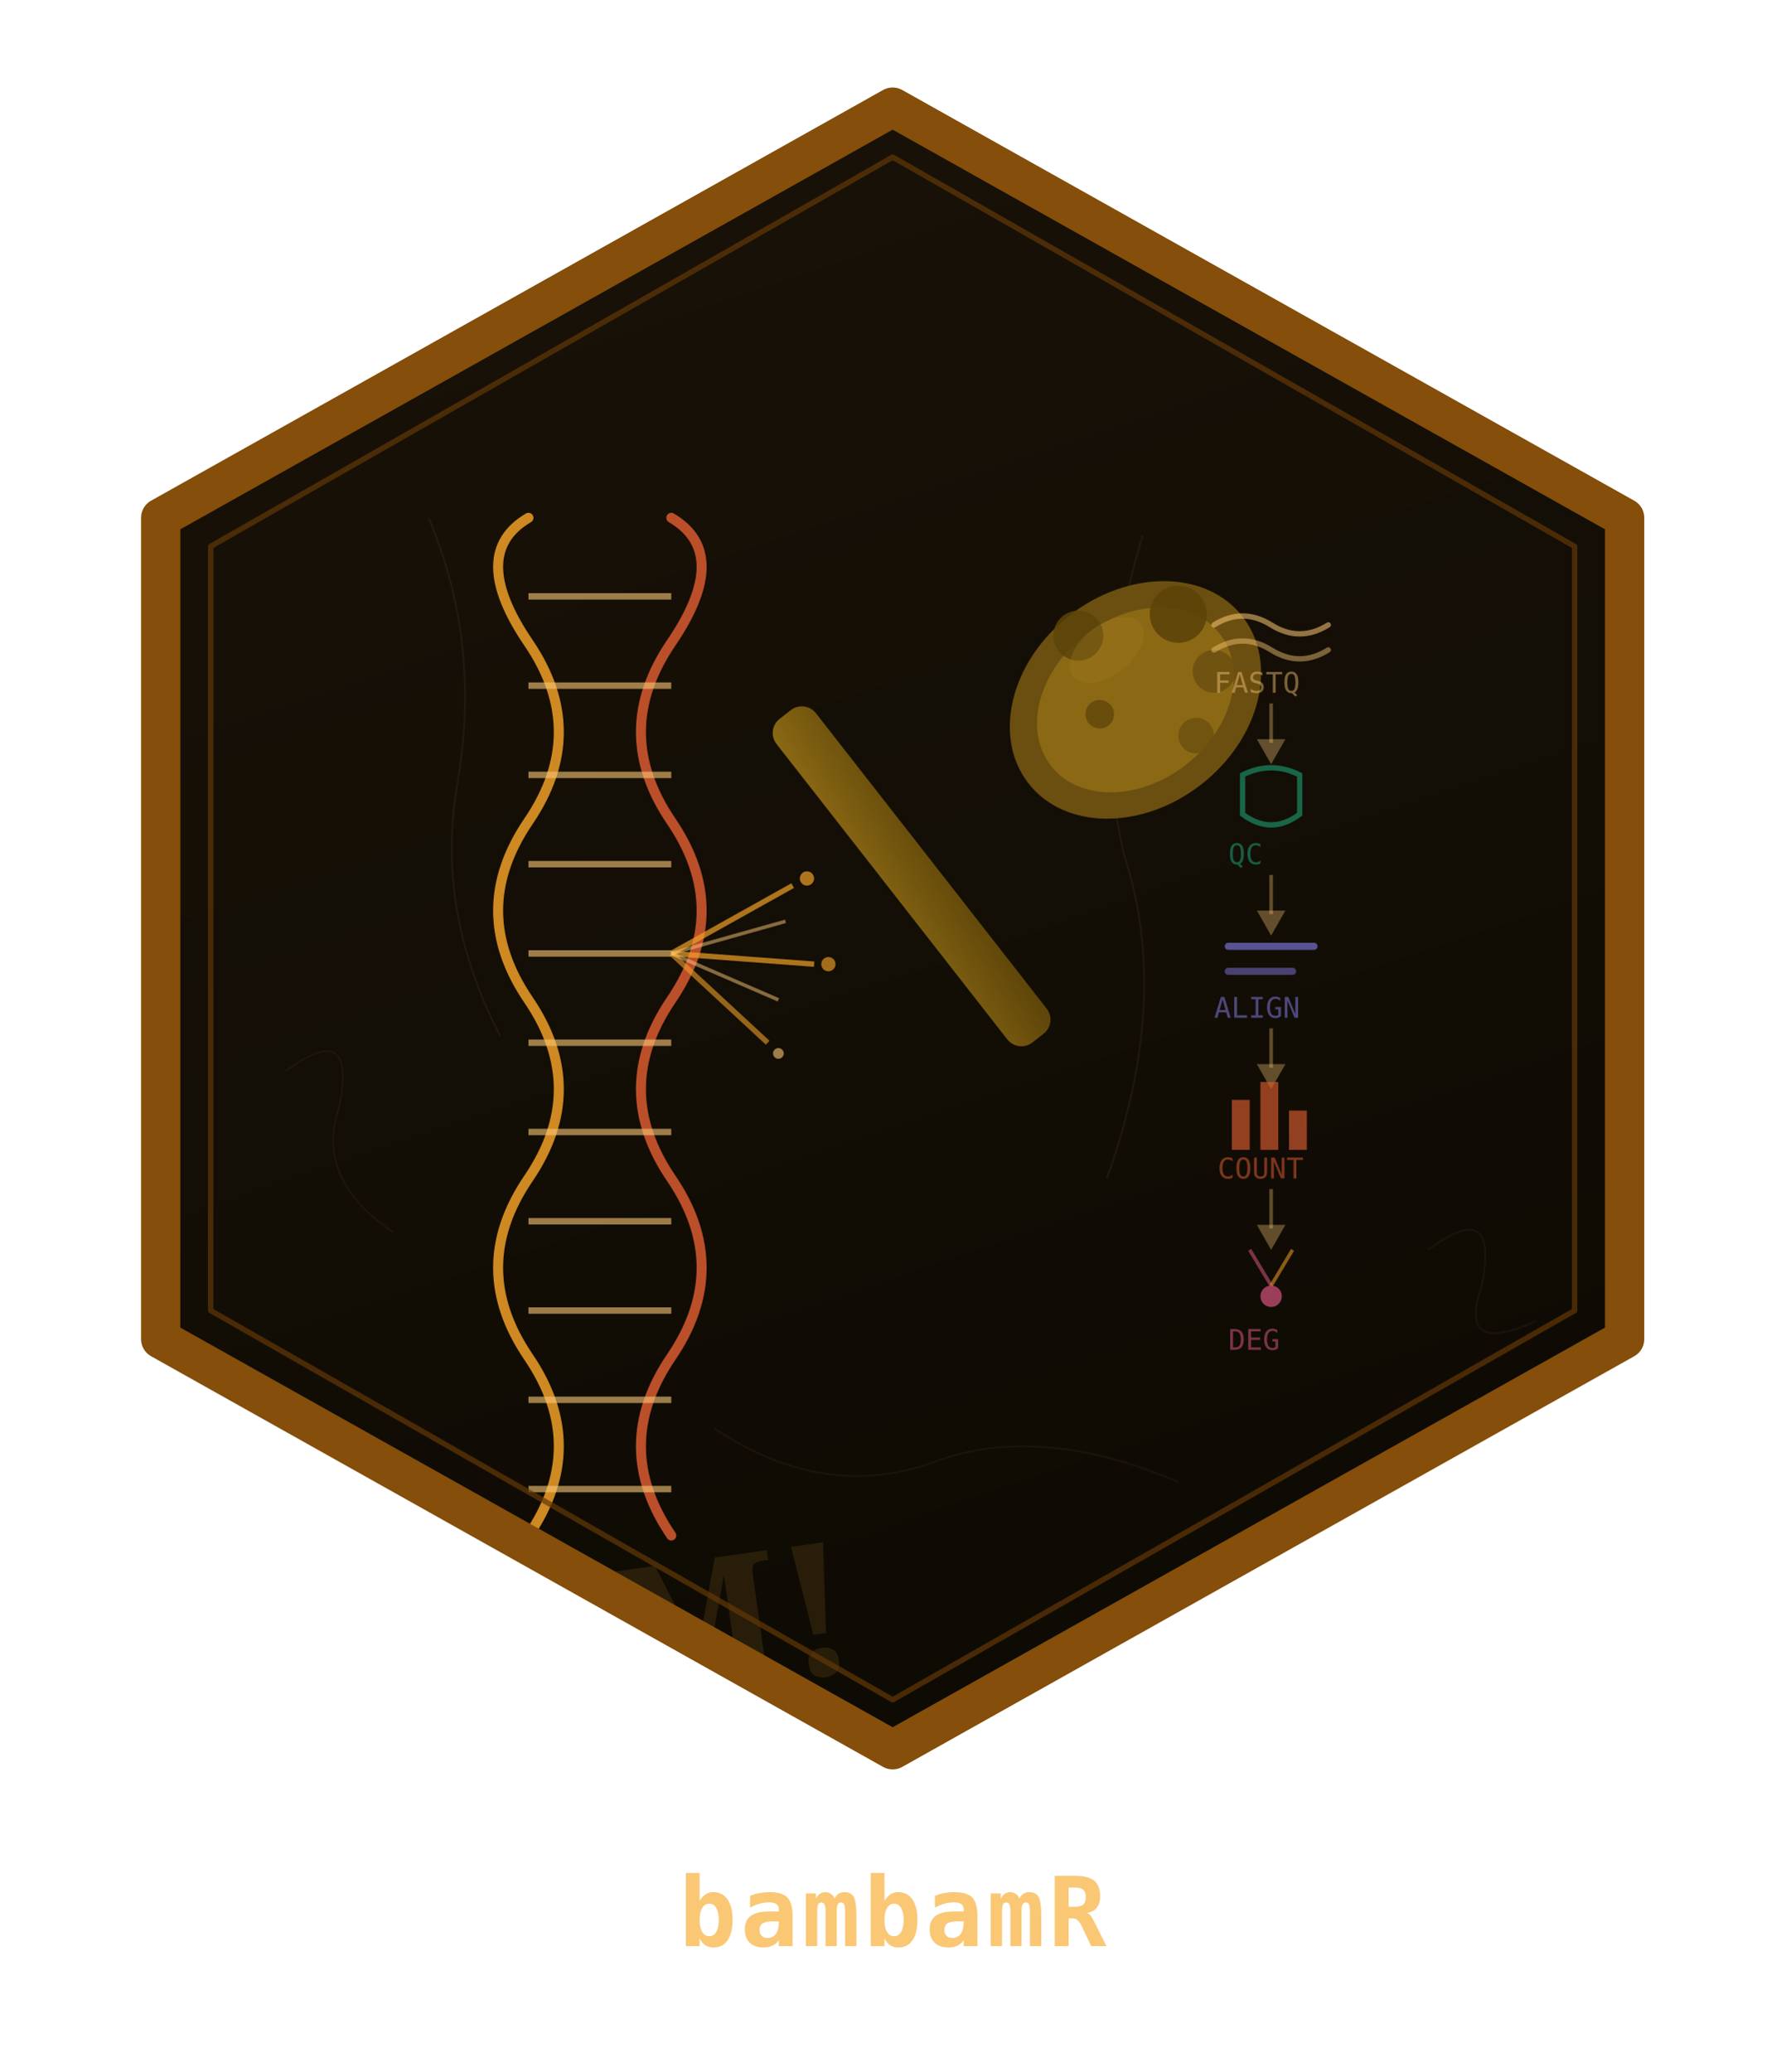
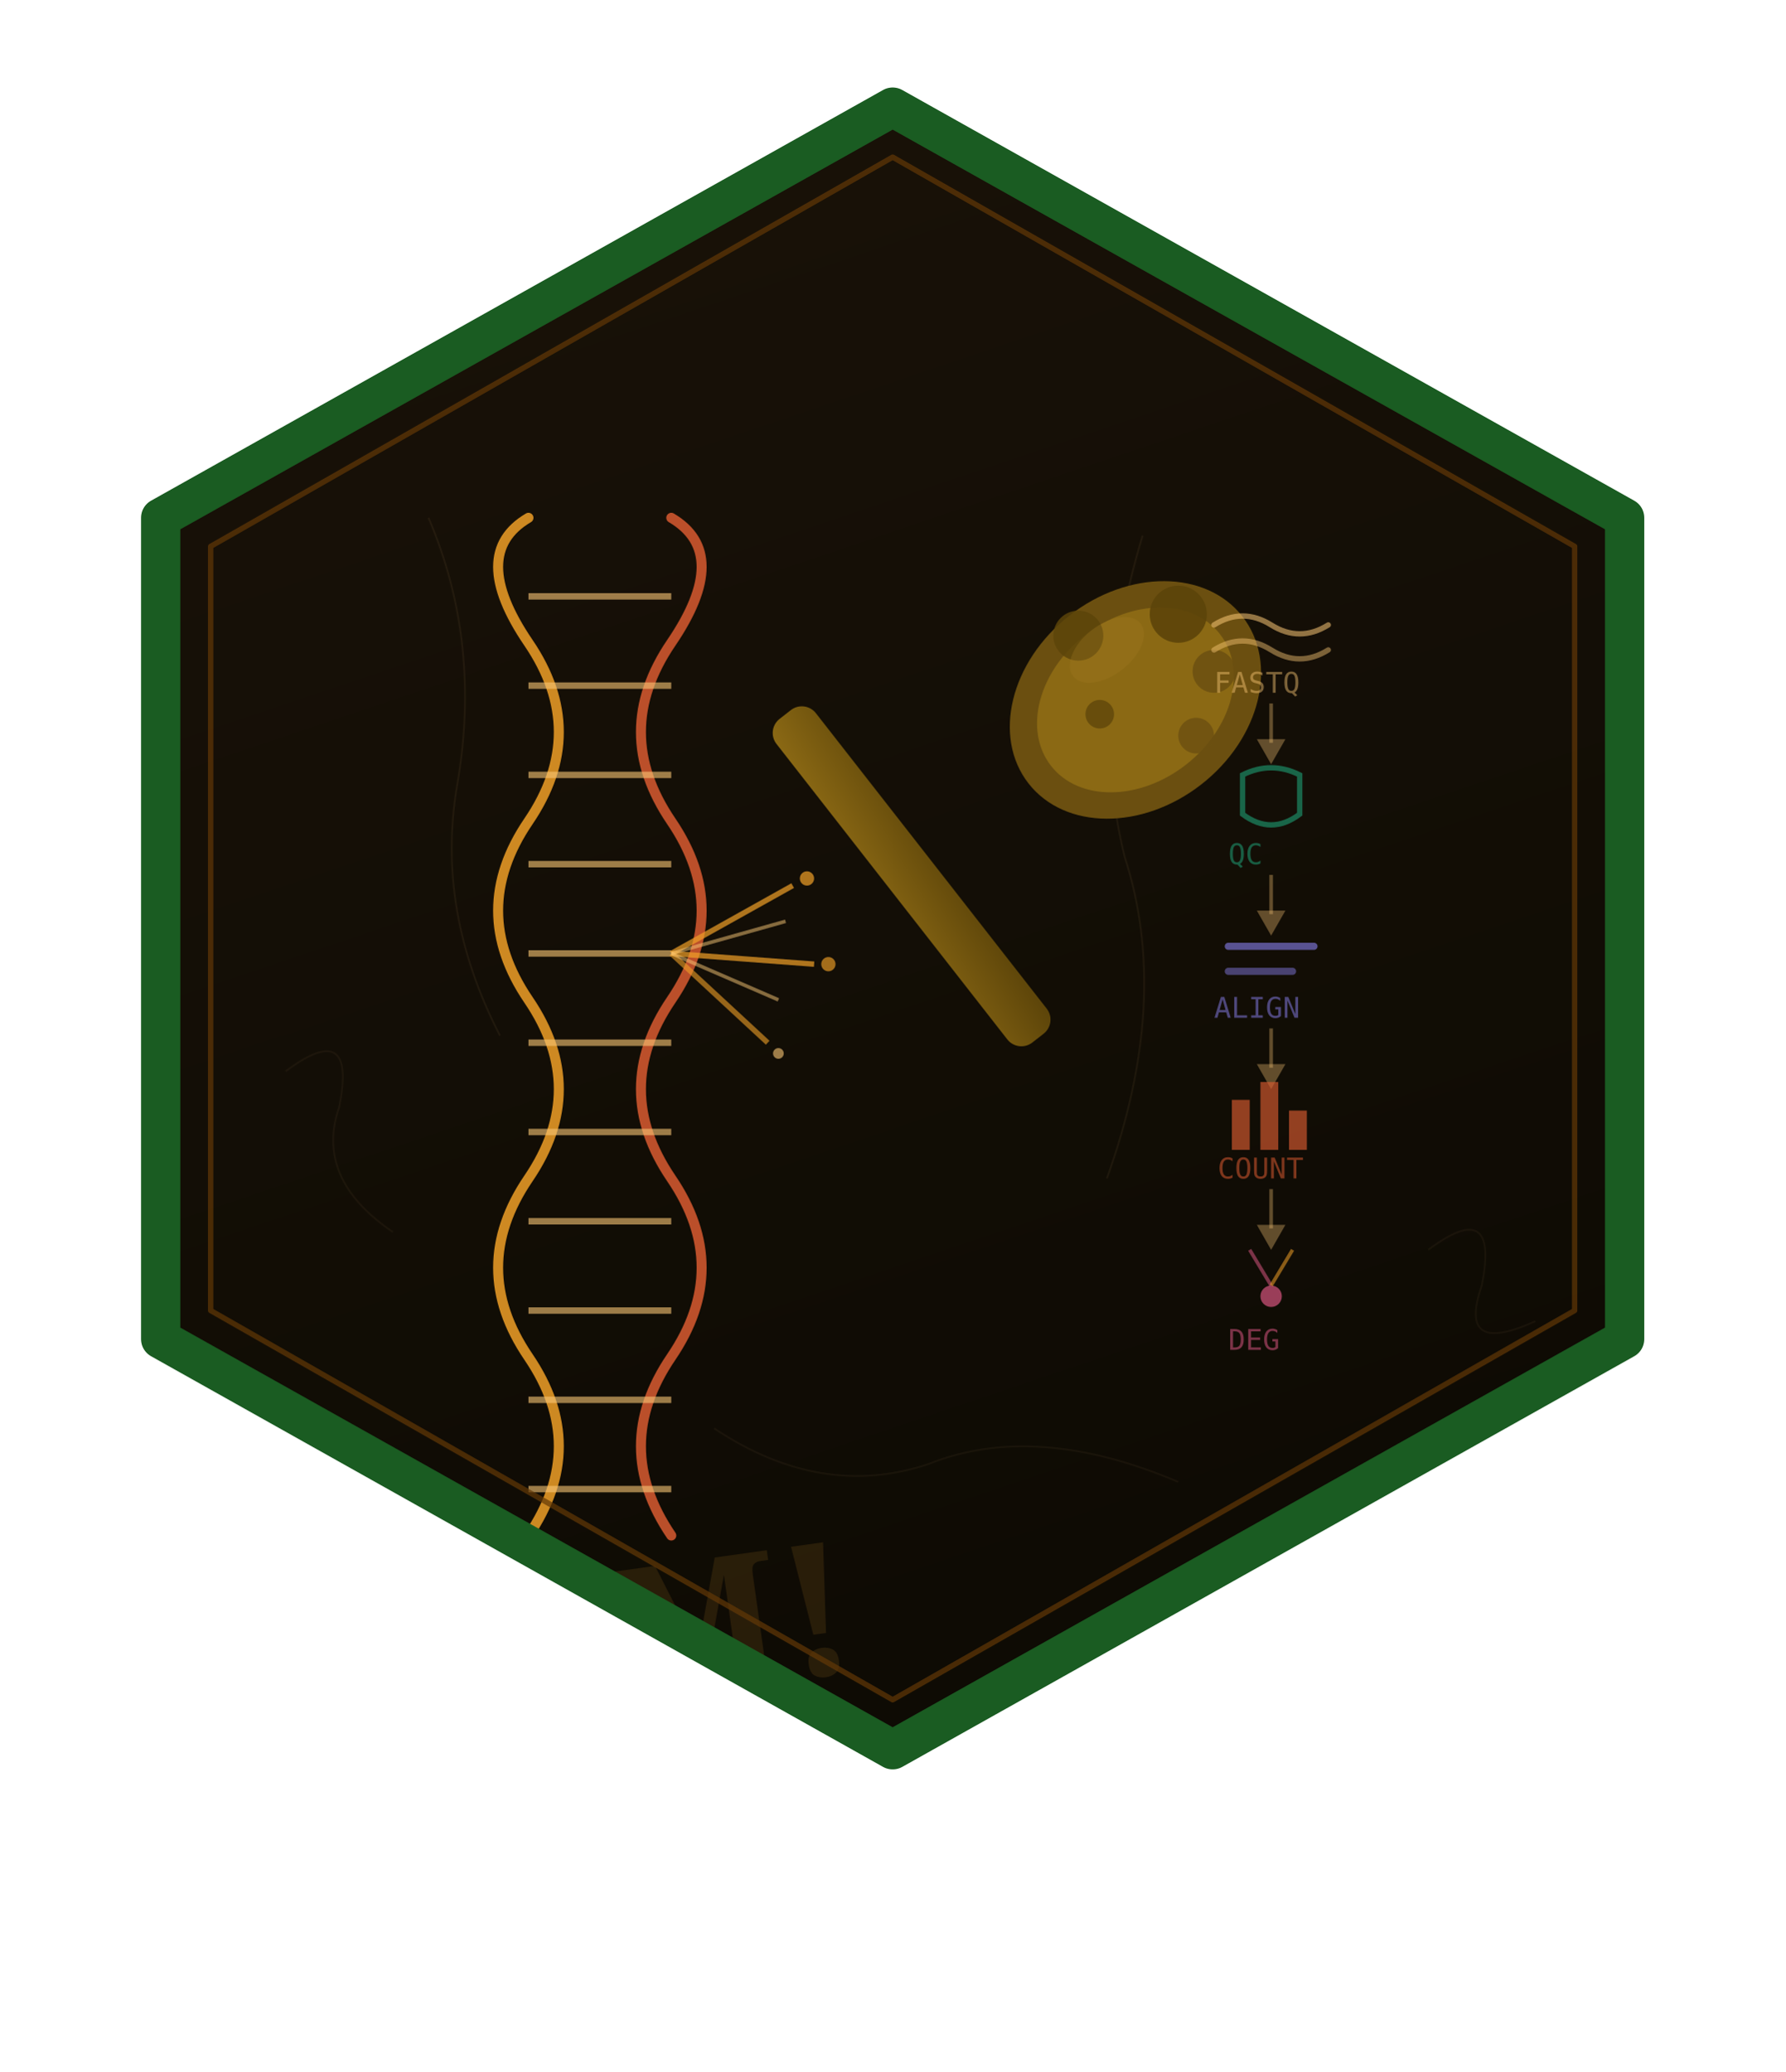
<svg xmlns="http://www.w3.org/2000/svg" width="500" height="580" viewBox="0 0 500 580">
  <defs>
    <linearGradient id="bgbam" x1="0" y1="0" x2="0.3" y2="1">
      <stop offset="0%" stop-color="#1a1208" />
      <stop offset="100%" stop-color="#0e0b04" />
    </linearGradient>
    <linearGradient id="club-g" x1="0" y1="0" x2="1" y2="1">
      <stop offset="0%" stop-color="#8B6914" />
      <stop offset="100%" stop-color="#5C4409" />
    </linearGradient>
    <clipPath id="hexbam">
      <polygon points="250,30 455,145 455,375 250,490 45,375 45,145" />
    </clipPath>
  </defs>
  <polygon points="250,30 455,145 455,375 250,490 45,375 45,145" fill="url(#bgbam)" />
  <g clip-path="url(#hexbam)">
    <path d="M120,145 Q135,180 128,220 Q122,255 140,290" fill="none" stroke="#FAC775" stroke-width="0.5" opacity="0.06" />
    <path d="M320,150 Q305,200 315,240 Q328,280 310,330" fill="none" stroke="#FAC775" stroke-width="0.5" opacity="0.06" />
    <path d="M200,400 Q230,420 260,410 Q290,398 330,415" fill="none" stroke="#FAC775" stroke-width="0.5" opacity="0.05" />
    <path d="M80,300 Q100,285 95,310 Q88,330 110,345" fill="none" stroke="#FAC775" stroke-width="0.5" opacity="0.05" />
    <path d="M400,350 Q420,335 415,360 Q408,380 430,370" fill="none" stroke="#FAC775" stroke-width="0.5" opacity="0.05" />
    <path d="M148,430 Q165,405 148,380 Q131,355 148,330 Q165,305 148,280 Q131,255 148,230 Q165,205 148,180 Q131,155 148,145" fill="none" stroke="#EF9F27" stroke-width="2.8" opacity="0.85" stroke-linecap="round" />
    <path d="M188,430 Q171,405 188,380 Q205,355 188,330 Q171,305 188,280 Q205,255 188,230 Q171,205 188,180 Q205,155 188,145" fill="none" stroke="#D85A30" stroke-width="2.8" opacity="0.85" stroke-linecap="round" />
    <line x1="148" y1="417" x2="188" y2="417" stroke="#FAC775" stroke-width="1.8" opacity="0.6" />
    <line x1="148" y1="392" x2="188" y2="392" stroke="#FAC775" stroke-width="1.8" opacity="0.6" />
    <line x1="148" y1="367" x2="188" y2="367" stroke="#FAC775" stroke-width="1.8" opacity="0.6" />
    <line x1="148" y1="342" x2="188" y2="342" stroke="#FAC775" stroke-width="1.8" opacity="0.6" />
    <line x1="148" y1="317" x2="188" y2="317" stroke="#FAC775" stroke-width="1.8" opacity="0.6" />
    <line x1="148" y1="292" x2="188" y2="292" stroke="#FAC775" stroke-width="1.8" opacity="0.6" />
    <line x1="148" y1="267" x2="188" y2="267" stroke="#FAC775" stroke-width="1.8" opacity="0.6" />
    <line x1="148" y1="242" x2="188" y2="242" stroke="#FAC775" stroke-width="1.8" opacity="0.6" />
    <line x1="148" y1="217" x2="188" y2="217" stroke="#FAC775" stroke-width="1.8" opacity="0.6" />
    <line x1="148" y1="192" x2="188" y2="192" stroke="#FAC775" stroke-width="1.8" opacity="0.6" />
    <line x1="148" y1="167" x2="188" y2="167" stroke="#FAC775" stroke-width="1.8" opacity="0.6" />
    <line x1="188" y1="267" x2="222" y2="248" stroke="#EF9F27" stroke-width="1.5" opacity="0.7" />
    <line x1="188" y1="267" x2="228" y2="270" stroke="#EF9F27" stroke-width="1.5" opacity="0.7" />
    <line x1="188" y1="267" x2="215" y2="292" stroke="#EF9F27" stroke-width="1.5" opacity="0.6" />
    <line x1="188" y1="267" x2="220" y2="258" stroke="#FAC775" stroke-width="1" opacity="0.5" />
    <line x1="188" y1="267" x2="218" y2="280" stroke="#FAC775" stroke-width="1" opacity="0.5" />
    <circle cx="226" cy="246" r="2" fill="#EF9F27" opacity="0.7" />
    <circle cx="232" cy="270" r="2" fill="#EF9F27" opacity="0.65" />
    <circle cx="218" cy="295" r="1.5" fill="#FAC775" opacity="0.6" />
    <rect x="248" y="188" width="14" height="115" rx="5" fill="url(#club-g)" transform="rotate(-38 255 245)" />
    <ellipse cx="318" cy="196" rx="38" ry="30" fill="#6B4F10" transform="rotate(-38 318 196)" />
    <ellipse cx="318" cy="196" rx="30" ry="23" fill="#8B6914" transform="rotate(-38 318 196)" />
    <circle cx="330" cy="172" r="8" fill="#5C4409" opacity="0.9" />
    <circle cx="340" cy="188" r="6" fill="#6B4F10" opacity="0.85" />
    <circle cx="302" cy="178" r="7" fill="#5C4409" opacity="0.85" />
    <circle cx="335" cy="206" r="5" fill="#6B4F10" opacity="0.8" />
    <circle cx="308" cy="200" r="4" fill="#5C4409" opacity="0.75" />
    <ellipse cx="310" cy="182" rx="12" ry="7" fill="#A07820" opacity="0.3" transform="rotate(-38 310 182)" />
    <path d="M340,175 Q348,170 356,175 Q364,180 372,175" fill="none" stroke="#FAC775" stroke-width="1.5" opacity="0.55" stroke-linecap="round" />
    <path d="M340,182 Q348,177 356,182 Q364,187 372,182" fill="none" stroke="#FAC775" stroke-width="1.5" opacity="0.45" stroke-linecap="round" />
    <text font-family="monospace" font-size="8" fill="#FAC775" opacity="0.45" x="340" y="194">FASTQ</text>
    <line x1="356" y1="197" x2="356" y2="208" stroke="#FAC775" stroke-width="1" opacity="0.35" />
    <polygon points="352,207 356,214 360,207" fill="#FAC775" opacity="0.35" />
    <path d="M348,217 Q356,213 364,217 L364,228 Q356,234 348,228 Z" fill="none" stroke="#1D9E75" stroke-width="1.5" opacity="0.6" />
    <text font-family="monospace" font-size="8" fill="#1D9E75" opacity="0.55" x="344" y="242">QC</text>
    <line x1="356" y1="245" x2="356" y2="256" stroke="#FAC775" stroke-width="1" opacity="0.35" />
    <polygon points="352,255 356,262 360,255" fill="#FAC775" opacity="0.35" />
    <line x1="344" y1="265" x2="368" y2="265" stroke="#7F77DD" stroke-width="2" opacity="0.65" stroke-linecap="round" />
    <line x1="344" y1="272" x2="362" y2="272" stroke="#7F77DD" stroke-width="2" opacity="0.5" stroke-linecap="round" />
    <text font-family="monospace" font-size="8" fill="#7F77DD" opacity="0.55" x="340" y="285">ALIGN</text>
    <line x1="356" y1="288" x2="356" y2="299" stroke="#FAC775" stroke-width="1" opacity="0.35" />
    <polygon points="352,298 356,305 360,298" fill="#FAC775" opacity="0.35" />
    <rect x="345" y="308" width="5" height="14" fill="#D85A30" opacity="0.65" />
    <rect x="353" y="303" width="5" height="19" fill="#D85A30" opacity="0.65" />
    <rect x="361" y="311" width="5" height="11" fill="#D85A30" opacity="0.65" />
    <text font-family="monospace" font-size="8" fill="#D85A30" opacity="0.55" x="341" y="330">COUNT</text>
    <line x1="356" y1="333" x2="356" y2="344" stroke="#FAC775" stroke-width="1" opacity="0.35" />
    <polygon points="352,343 356,350 360,343" fill="#FAC775" opacity="0.35" />
    <circle cx="356" cy="363" r="3" fill="#D4537E" opacity="0.7" />
    <line x1="356" y1="360" x2="350" y2="350" stroke="#D4537E" stroke-width="1" opacity="0.55" />
    <line x1="356" y1="360" x2="362" y2="350" stroke="#EF9F27" stroke-width="1" opacity="0.55" />
    <text font-family="monospace" font-size="8" fill="#D4537E" opacity="0.55" x="344" y="378">DEG</text>
    <text font-family="Georgia, serif" font-weight="700" font-size="52" fill="#EF9F27" text-anchor="middle" x="168" y="478" opacity="0.12" transform="rotate(-8 168 460)">BAM!</text>
  </g>
-   <polygon points="250,30 455,145 455,375 250,490 45,375 45,145" fill="none" stroke="#854F0B" stroke-width="11" stroke-linejoin="round" />
+   <polygon points="250,30 455,145 455,375 250,490 45,375 45,145" fill="none" stroke="#1A5C22" stroke-width="11" stroke-linejoin="round" />
  <polygon points="250,44 441,153 441,367 250,476 59,367 59,153" fill="none" stroke="#633806" stroke-width="1.5" stroke-linejoin="round" opacity="0.7" />
-   <text font-family="monospace" font-weight="700" font-size="27" fill="#FAC775" text-anchor="middle" x="250" y="545" letter-spacing="1">bambamR</text>
</svg>
